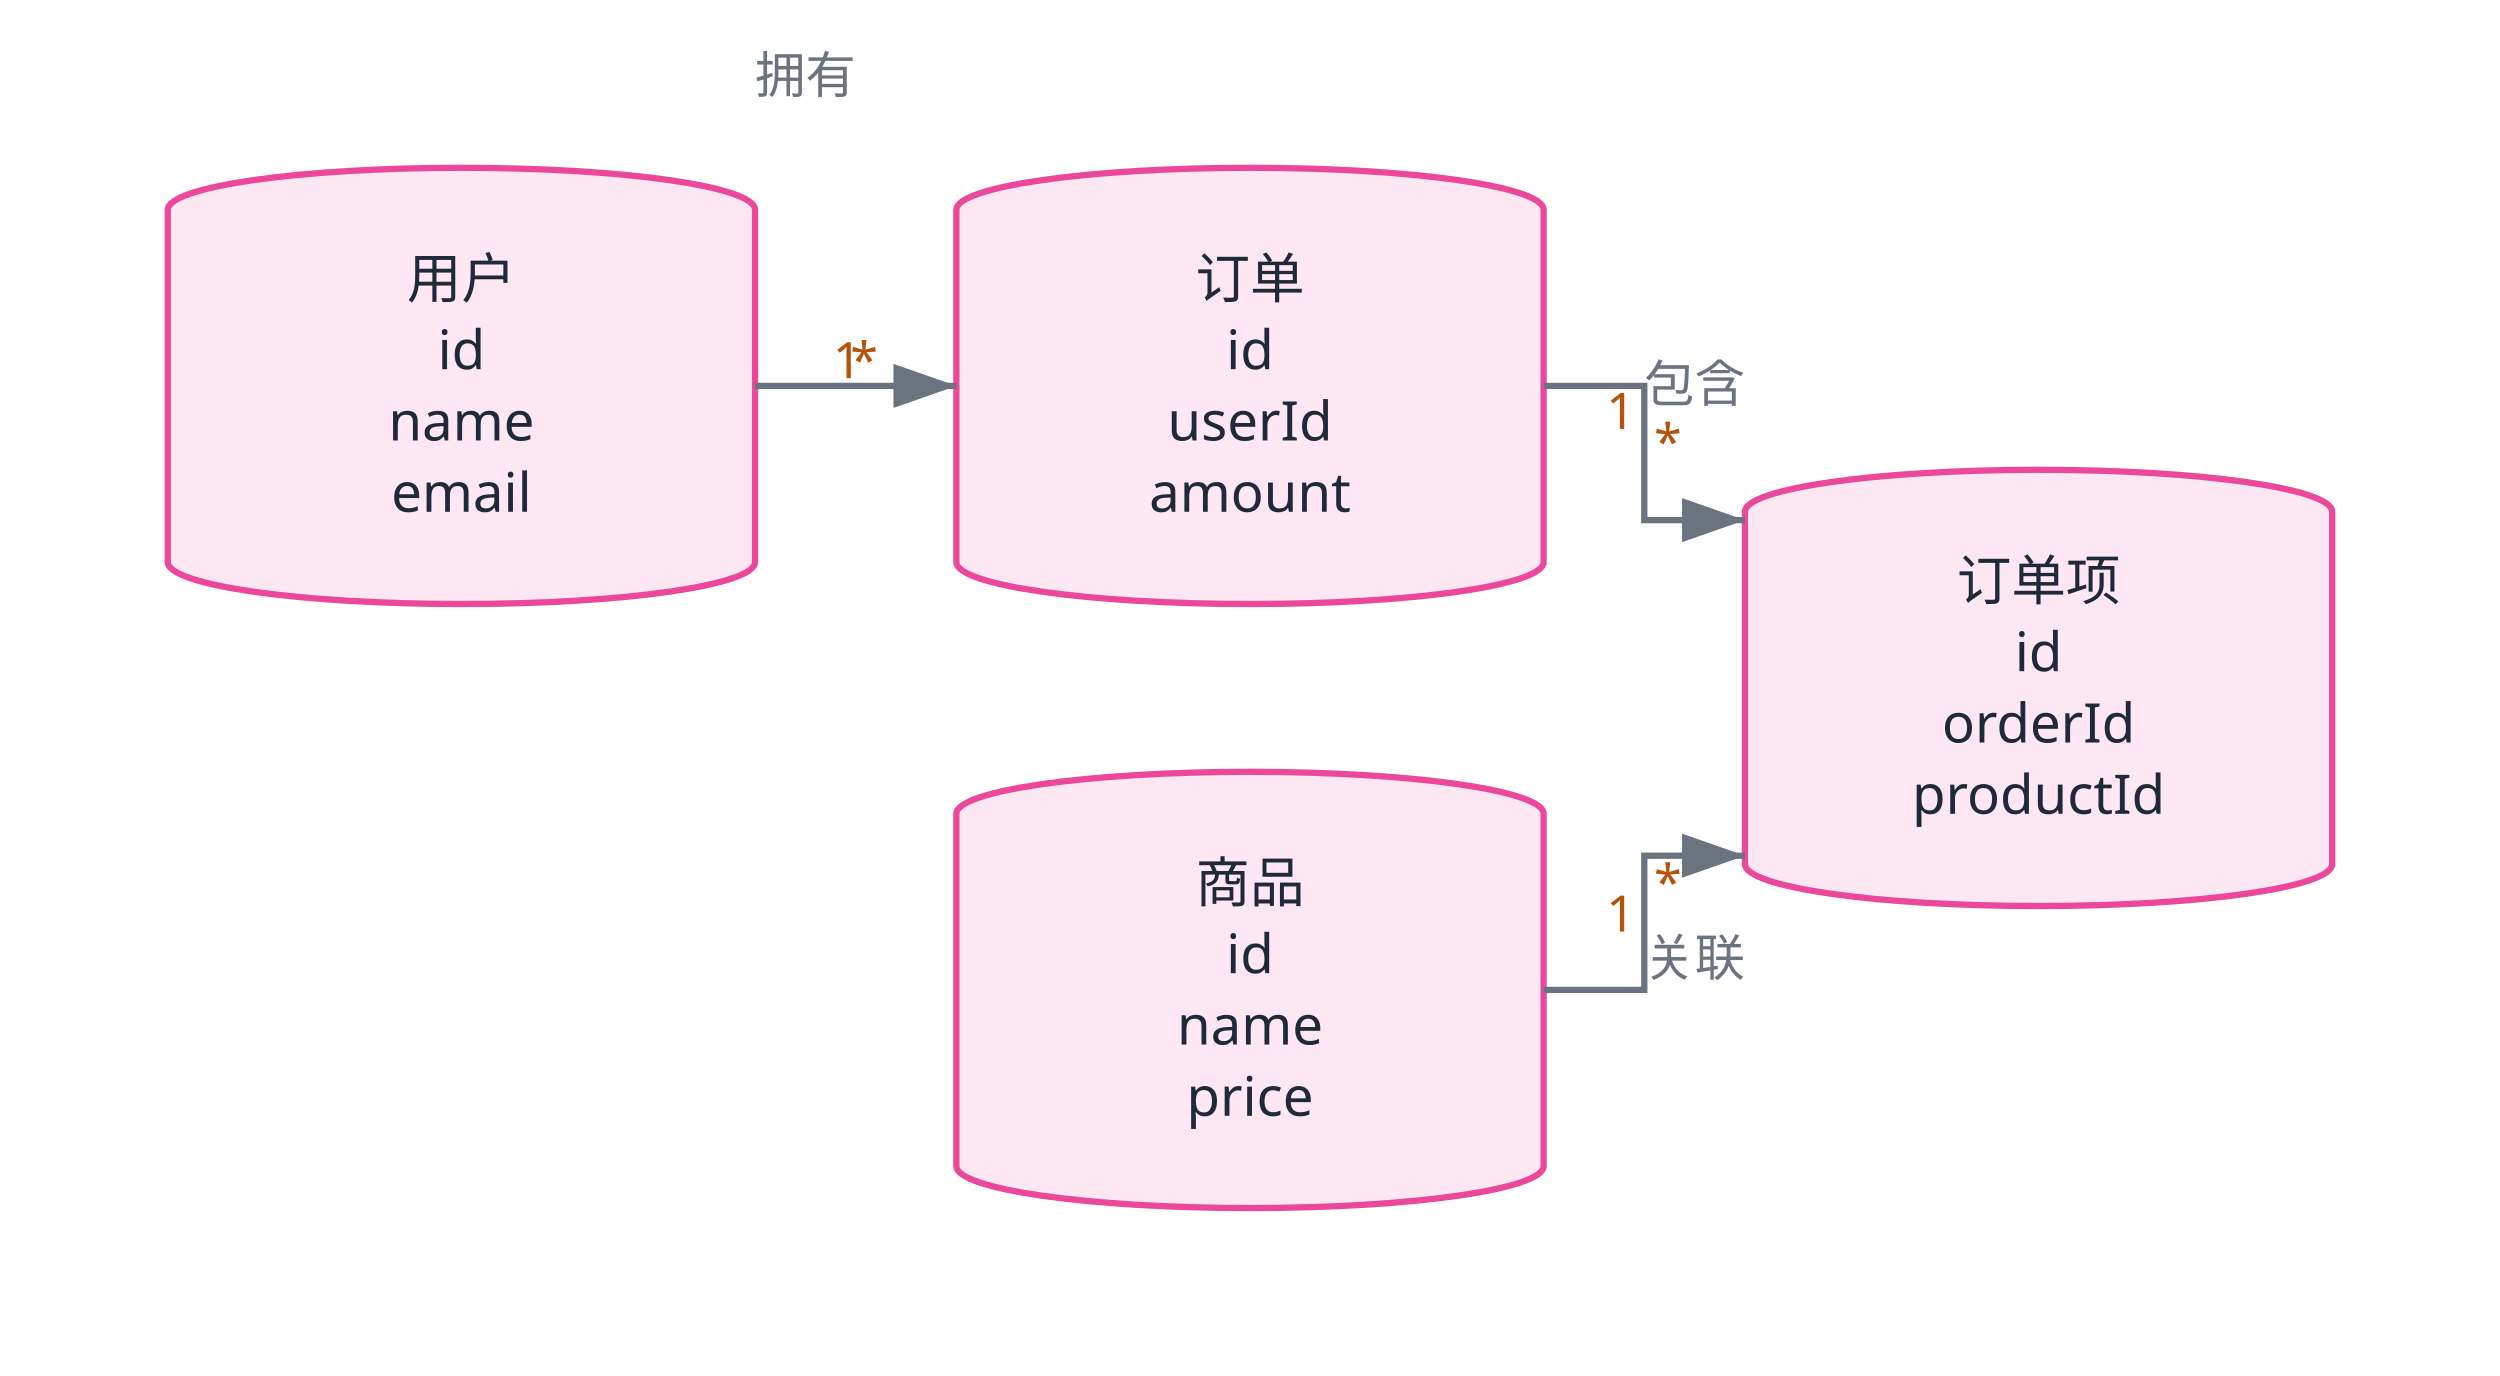
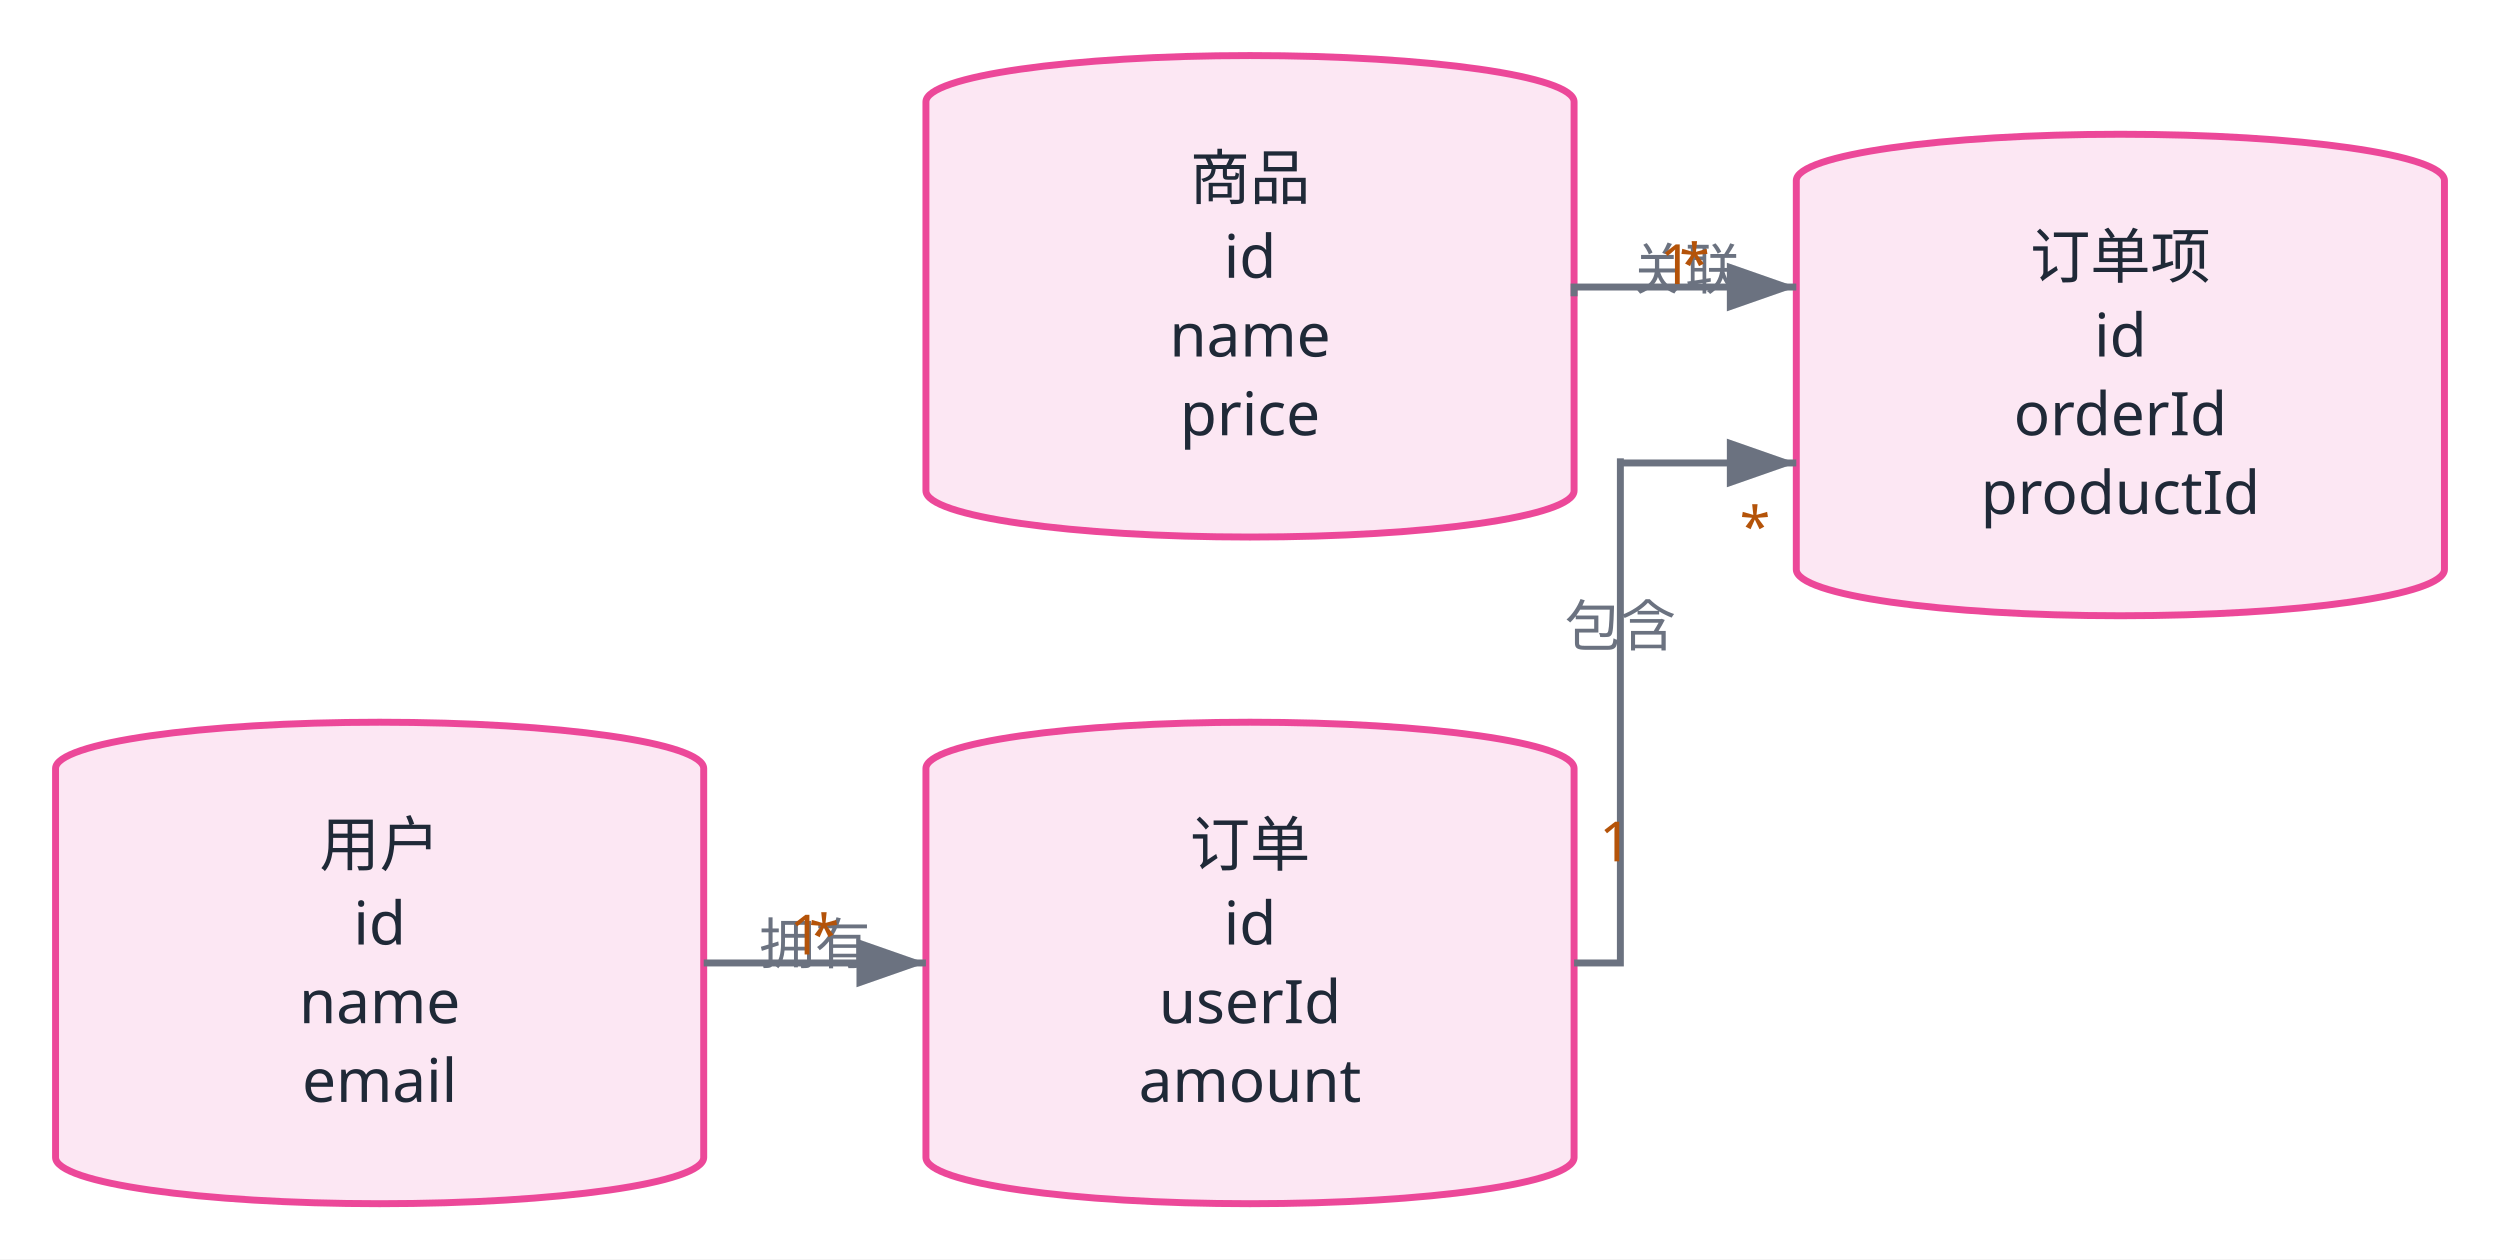
- <svg xmlns="http://www.w3.org/2000/svg" width="596" height="328" viewBox="0 0 596 328">
+ <svg xmlns="http://www.w3.org/2000/svg" width="540" height="272" viewBox="0 0 540 272">
  <defs>
    <marker id="arrowhead" markerWidth="10" markerHeight="7" refX="10" refY="3.5" orient="auto">
      <polygon points="0 0, 10 3.5, 0 7" fill="#6b7280" />
    </marker>
    <marker id="arrowhead-purple" markerWidth="10" markerHeight="7" refX="10" refY="3.5" orient="auto">
      <polygon points="0 0, 10 3.5, 0 7" fill="#7c3aed" />
    </marker>
  </defs>
  <style>.lgdl-anchors,.lgdl-edge-anchors{opacity:0;pointer-events:none;transition:opacity .12s ease}.lgdl-node:hover + .lgdl-anchors,.lgdl-class:hover + .lgdl-anchors,.lgdl-group:hover + .lgdl-anchors,.lgdl-lane:hover + .lgdl-anchors{opacity:1}.lgdl-edge:hover + .lgdl-edge-anchors,.lgdl-aggregate-edge:hover + .lgdl-edge-anchors{opacity:1}.lgdl-node.lgdl-hovered + .lgdl-anchors,.lgdl-class.lgdl-hovered + .lgdl-anchors,.lgdl-group.lgdl-hovered + .lgdl-anchors,.lgdl-lane.lgdl-hovered + .lgdl-anchors{opacity:1}.lgdl-edge.lgdl-hovered + .lgdl-edge-anchors,.lgdl-aggregate-edge.lgdl-hovered + .lgdl-edge-anchors{opacity:1}.lgdl-hovered{filter:drop-shadow(0 0 3px rgba(79,70,229,.65))}</style>
-   <rect x="0" y="0" width="596" height="328" fill="#ffffff" />
+   <rect x="0" y="0" width="540" height="272" fill="#ffffff" />
  <g class="lgdl-node" data-lgdl-loc="nodes[0]">
-     <path d="M 40,50 L 40,134 A 70,10 0 0 0 180,134 L 180,50 A 70,10 0 0 0 40,50 Z" fill="#fce7f3" stroke="#ec4899" stroke-width="1.5" />
-     <text x="110" y="66.5" font-family="'Segoe UI', 'PingFang SC', 'Microsoft YaHei', sans-serif" font-size="13" fill="#1f2937" text-anchor="middle" dominant-baseline="middle">用户</text>
-     <text x="110" y="83.5" font-family="'Segoe UI', 'PingFang SC', 'Microsoft YaHei', sans-serif" font-size="13" fill="#1f2937" text-anchor="middle" dominant-baseline="middle">id</text>
-     <text x="110" y="100.5" font-family="'Segoe UI', 'PingFang SC', 'Microsoft YaHei', sans-serif" font-size="13" fill="#1f2937" text-anchor="middle" dominant-baseline="middle">name</text>
-     <text x="110" y="117.5" font-family="'Segoe UI', 'PingFang SC', 'Microsoft YaHei', sans-serif" font-size="13" fill="#1f2937" text-anchor="middle" dominant-baseline="middle">email</text>
+     <path d="M 12,166 L 12,250 A 70,10 0 0 0 152,250 L 152,166 A 70,10 0 0 0 12,166 Z" fill="#fce7f3" stroke="#ec4899" stroke-width="1.5" />
+     <text x="82" y="182.5" font-family="'Segoe UI', 'PingFang SC', 'Microsoft YaHei', sans-serif" font-size="13" fill="#1f2937" text-anchor="middle" dominant-baseline="middle">用户</text>
+     <text x="82" y="199.5" font-family="'Segoe UI', 'PingFang SC', 'Microsoft YaHei', sans-serif" font-size="13" fill="#1f2937" text-anchor="middle" dominant-baseline="middle">id</text>
+     <text x="82" y="216.5" font-family="'Segoe UI', 'PingFang SC', 'Microsoft YaHei', sans-serif" font-size="13" fill="#1f2937" text-anchor="middle" dominant-baseline="middle">name</text>
+     <text x="82" y="233.5" font-family="'Segoe UI', 'PingFang SC', 'Microsoft YaHei', sans-serif" font-size="13" fill="#1f2937" text-anchor="middle" dominant-baseline="middle">email</text>
  </g>
  <g class="lgdl-anchors">
-     <circle cx="180.0" cy="92.0" r="3" fill="#ec4899" />
-     <circle cx="180.0" cy="110.8" r="3" fill="#ec4899" />
-     <circle cx="180.0" cy="132.4" r="3" fill="#ec4899" />
-     <circle cx="159.1" cy="141.1" r="3" fill="#ec4899" />
-     <circle cx="139.5" cy="143.1" r="3" fill="#ec4899" />
-     <circle cx="123.9" cy="143.8" r="3" fill="#ec4899" />
-     <circle cx="110.0" cy="144.0" r="3" fill="#ec4899" />
-     <circle cx="96.1" cy="143.8" r="3" fill="#ec4899" />
-     <circle cx="80.5" cy="143.1" r="3" fill="#ec4899" />
-     <circle cx="60.9" cy="141.1" r="3" fill="#ec4899" />
-     <circle cx="40.0" cy="132.4" r="3" fill="#ec4899" />
-     <circle cx="40.0" cy="110.8" r="3" fill="#ec4899" />
-     <circle cx="40.0" cy="92.0" r="3" fill="#ec4899" />
-     <circle cx="40.0" cy="73.2" r="3" fill="#ec4899" />
-     <circle cx="40.0" cy="51.6" r="3" fill="#ec4899" />
-     <circle cx="60.9" cy="42.9" r="3" fill="#ec4899" />
-     <circle cx="80.5" cy="40.9" r="3" fill="#ec4899" />
-     <circle cx="96.1" cy="40.2" r="3" fill="#ec4899" />
-     <circle cx="110.0" cy="40.0" r="3" fill="#ec4899" />
-     <circle cx="123.9" cy="40.2" r="3" fill="#ec4899" />
-     <circle cx="139.5" cy="40.9" r="3" fill="#ec4899" />
-     <circle cx="159.1" cy="42.9" r="3" fill="#ec4899" />
-     <circle cx="180.0" cy="51.6" r="3" fill="#ec4899" />
-     <circle cx="180.0" cy="73.2" r="3" fill="#ec4899" />
+     <circle cx="152.0" cy="208.0" r="3" fill="#ec4899" />
+     <circle cx="152.0" cy="226.8" r="3" fill="#ec4899" />
+     <circle cx="152.0" cy="248.4" r="3" fill="#ec4899" />
+     <circle cx="131.1" cy="257.1" r="3" fill="#ec4899" />
+     <circle cx="111.5" cy="259.1" r="3" fill="#ec4899" />
+     <circle cx="95.9" cy="259.8" r="3" fill="#ec4899" />
+     <circle cx="82.0" cy="260.0" r="3" fill="#ec4899" />
+     <circle cx="68.1" cy="259.8" r="3" fill="#ec4899" />
+     <circle cx="52.5" cy="259.1" r="3" fill="#ec4899" />
+     <circle cx="32.9" cy="257.1" r="3" fill="#ec4899" />
+     <circle cx="12.0" cy="248.4" r="3" fill="#ec4899" />
+     <circle cx="12.0" cy="226.8" r="3" fill="#ec4899" />
+     <circle cx="12.0" cy="208.0" r="3" fill="#ec4899" />
+     <circle cx="12.0" cy="189.2" r="3" fill="#ec4899" />
+     <circle cx="12.0" cy="167.6" r="3" fill="#ec4899" />
+     <circle cx="32.9" cy="158.9" r="3" fill="#ec4899" />
+     <circle cx="52.5" cy="156.9" r="3" fill="#ec4899" />
+     <circle cx="68.1" cy="156.2" r="3" fill="#ec4899" />
+     <circle cx="82.0" cy="156.0" r="3" fill="#ec4899" />
+     <circle cx="95.9" cy="156.2" r="3" fill="#ec4899" />
+     <circle cx="111.5" cy="156.9" r="3" fill="#ec4899" />
+     <circle cx="131.1" cy="158.9" r="3" fill="#ec4899" />
+     <circle cx="152.0" cy="167.6" r="3" fill="#ec4899" />
+     <circle cx="152.0" cy="189.2" r="3" fill="#ec4899" />
  </g>
  <g class="lgdl-node" data-lgdl-loc="nodes[1]">
-     <path d="M 228,50 L 228,134 A 70,10 0 0 0 368,134 L 368,50 A 70,10 0 0 0 228,50 Z" fill="#fce7f3" stroke="#ec4899" stroke-width="1.5" />
-     <text x="298" y="66.5" font-family="'Segoe UI', 'PingFang SC', 'Microsoft YaHei', sans-serif" font-size="13" fill="#1f2937" text-anchor="middle" dominant-baseline="middle">订单</text>
-     <text x="298" y="83.5" font-family="'Segoe UI', 'PingFang SC', 'Microsoft YaHei', sans-serif" font-size="13" fill="#1f2937" text-anchor="middle" dominant-baseline="middle">id</text>
-     <text x="298" y="100.5" font-family="'Segoe UI', 'PingFang SC', 'Microsoft YaHei', sans-serif" font-size="13" fill="#1f2937" text-anchor="middle" dominant-baseline="middle">userId</text>
-     <text x="298" y="117.5" font-family="'Segoe UI', 'PingFang SC', 'Microsoft YaHei', sans-serif" font-size="13" fill="#1f2937" text-anchor="middle" dominant-baseline="middle">amount</text>
+     <path d="M 200,166 L 200,250 A 70,10 0 0 0 340,250 L 340,166 A 70,10 0 0 0 200,166 Z" fill="#fce7f3" stroke="#ec4899" stroke-width="1.5" />
+     <text x="270" y="182.5" font-family="'Segoe UI', 'PingFang SC', 'Microsoft YaHei', sans-serif" font-size="13" fill="#1f2937" text-anchor="middle" dominant-baseline="middle">订单</text>
+     <text x="270" y="199.5" font-family="'Segoe UI', 'PingFang SC', 'Microsoft YaHei', sans-serif" font-size="13" fill="#1f2937" text-anchor="middle" dominant-baseline="middle">id</text>
+     <text x="270" y="216.5" font-family="'Segoe UI', 'PingFang SC', 'Microsoft YaHei', sans-serif" font-size="13" fill="#1f2937" text-anchor="middle" dominant-baseline="middle">userId</text>
+     <text x="270" y="233.5" font-family="'Segoe UI', 'PingFang SC', 'Microsoft YaHei', sans-serif" font-size="13" fill="#1f2937" text-anchor="middle" dominant-baseline="middle">amount</text>
  </g>
  <g class="lgdl-anchors">
-     <circle cx="368.0" cy="92.0" r="3" fill="#ec4899" />
-     <circle cx="368.0" cy="110.8" r="3" fill="#ec4899" />
-     <circle cx="368.0" cy="132.4" r="3" fill="#ec4899" />
-     <circle cx="347.1" cy="141.1" r="3" fill="#ec4899" />
-     <circle cx="327.5" cy="143.1" r="3" fill="#ec4899" />
-     <circle cx="311.9" cy="143.8" r="3" fill="#ec4899" />
-     <circle cx="298.0" cy="144.0" r="3" fill="#ec4899" />
-     <circle cx="284.1" cy="143.8" r="3" fill="#ec4899" />
-     <circle cx="268.5" cy="143.1" r="3" fill="#ec4899" />
-     <circle cx="248.9" cy="141.1" r="3" fill="#ec4899" />
-     <circle cx="228.0" cy="132.4" r="3" fill="#ec4899" />
-     <circle cx="228.0" cy="110.8" r="3" fill="#ec4899" />
-     <circle cx="228.0" cy="92.0" r="3" fill="#ec4899" />
-     <circle cx="228.0" cy="73.2" r="3" fill="#ec4899" />
-     <circle cx="228.0" cy="51.6" r="3" fill="#ec4899" />
-     <circle cx="248.9" cy="42.9" r="3" fill="#ec4899" />
-     <circle cx="268.5" cy="40.9" r="3" fill="#ec4899" />
-     <circle cx="284.1" cy="40.2" r="3" fill="#ec4899" />
-     <circle cx="298.0" cy="40.0" r="3" fill="#ec4899" />
-     <circle cx="311.9" cy="40.2" r="3" fill="#ec4899" />
-     <circle cx="327.5" cy="40.9" r="3" fill="#ec4899" />
-     <circle cx="347.1" cy="42.9" r="3" fill="#ec4899" />
-     <circle cx="368.0" cy="51.6" r="3" fill="#ec4899" />
-     <circle cx="368.0" cy="73.2" r="3" fill="#ec4899" />
+     <circle cx="340.0" cy="208.0" r="3" fill="#ec4899" />
+     <circle cx="340.0" cy="226.8" r="3" fill="#ec4899" />
+     <circle cx="340.0" cy="248.4" r="3" fill="#ec4899" />
+     <circle cx="319.1" cy="257.1" r="3" fill="#ec4899" />
+     <circle cx="299.5" cy="259.1" r="3" fill="#ec4899" />
+     <circle cx="283.9" cy="259.8" r="3" fill="#ec4899" />
+     <circle cx="270.0" cy="260.0" r="3" fill="#ec4899" />
+     <circle cx="256.1" cy="259.8" r="3" fill="#ec4899" />
+     <circle cx="240.5" cy="259.1" r="3" fill="#ec4899" />
+     <circle cx="220.9" cy="257.1" r="3" fill="#ec4899" />
+     <circle cx="200.0" cy="248.4" r="3" fill="#ec4899" />
+     <circle cx="200.0" cy="226.8" r="3" fill="#ec4899" />
+     <circle cx="200.0" cy="208.0" r="3" fill="#ec4899" />
+     <circle cx="200.0" cy="189.2" r="3" fill="#ec4899" />
+     <circle cx="200.0" cy="167.6" r="3" fill="#ec4899" />
+     <circle cx="220.9" cy="158.9" r="3" fill="#ec4899" />
+     <circle cx="240.5" cy="156.9" r="3" fill="#ec4899" />
+     <circle cx="256.1" cy="156.2" r="3" fill="#ec4899" />
+     <circle cx="270.0" cy="156.0" r="3" fill="#ec4899" />
+     <circle cx="283.9" cy="156.2" r="3" fill="#ec4899" />
+     <circle cx="299.5" cy="156.9" r="3" fill="#ec4899" />
+     <circle cx="319.1" cy="158.9" r="3" fill="#ec4899" />
+     <circle cx="340.0" cy="167.6" r="3" fill="#ec4899" />
+     <circle cx="340.0" cy="189.2" r="3" fill="#ec4899" />
  </g>
  <g class="lgdl-node" data-lgdl-loc="nodes[2]">
-     <path d="M 228,194 L 228,278 A 70,10 0 0 0 368,278 L 368,194 A 70,10 0 0 0 228,194 Z" fill="#fce7f3" stroke="#ec4899" stroke-width="1.5" />
-     <text x="298" y="210.5" font-family="'Segoe UI', 'PingFang SC', 'Microsoft YaHei', sans-serif" font-size="13" fill="#1f2937" text-anchor="middle" dominant-baseline="middle">商品</text>
-     <text x="298" y="227.5" font-family="'Segoe UI', 'PingFang SC', 'Microsoft YaHei', sans-serif" font-size="13" fill="#1f2937" text-anchor="middle" dominant-baseline="middle">id</text>
-     <text x="298" y="244.5" font-family="'Segoe UI', 'PingFang SC', 'Microsoft YaHei', sans-serif" font-size="13" fill="#1f2937" text-anchor="middle" dominant-baseline="middle">name</text>
-     <text x="298" y="261.5" font-family="'Segoe UI', 'PingFang SC', 'Microsoft YaHei', sans-serif" font-size="13" fill="#1f2937" text-anchor="middle" dominant-baseline="middle">price</text>
+     <path d="M 200,22 L 200,106 A 70,10 0 0 0 340,106 L 340,22 A 70,10 0 0 0 200,22 Z" fill="#fce7f3" stroke="#ec4899" stroke-width="1.5" />
+     <text x="270" y="38.5" font-family="'Segoe UI', 'PingFang SC', 'Microsoft YaHei', sans-serif" font-size="13" fill="#1f2937" text-anchor="middle" dominant-baseline="middle">商品</text>
+     <text x="270" y="55.5" font-family="'Segoe UI', 'PingFang SC', 'Microsoft YaHei', sans-serif" font-size="13" fill="#1f2937" text-anchor="middle" dominant-baseline="middle">id</text>
+     <text x="270" y="72.5" font-family="'Segoe UI', 'PingFang SC', 'Microsoft YaHei', sans-serif" font-size="13" fill="#1f2937" text-anchor="middle" dominant-baseline="middle">name</text>
+     <text x="270" y="89.5" font-family="'Segoe UI', 'PingFang SC', 'Microsoft YaHei', sans-serif" font-size="13" fill="#1f2937" text-anchor="middle" dominant-baseline="middle">price</text>
  </g>
  <g class="lgdl-anchors">
-     <circle cx="368.0" cy="236.0" r="3" fill="#ec4899" />
-     <circle cx="368.0" cy="254.8" r="3" fill="#ec4899" />
-     <circle cx="368.0" cy="276.4" r="3" fill="#ec4899" />
-     <circle cx="347.1" cy="285.1" r="3" fill="#ec4899" />
-     <circle cx="327.5" cy="287.1" r="3" fill="#ec4899" />
-     <circle cx="311.9" cy="287.8" r="3" fill="#ec4899" />
-     <circle cx="298.0" cy="288.0" r="3" fill="#ec4899" />
-     <circle cx="284.1" cy="287.8" r="3" fill="#ec4899" />
-     <circle cx="268.5" cy="287.1" r="3" fill="#ec4899" />
-     <circle cx="248.9" cy="285.1" r="3" fill="#ec4899" />
-     <circle cx="228.0" cy="276.4" r="3" fill="#ec4899" />
-     <circle cx="228.0" cy="254.8" r="3" fill="#ec4899" />
-     <circle cx="228.0" cy="236.0" r="3" fill="#ec4899" />
-     <circle cx="228.0" cy="217.2" r="3" fill="#ec4899" />
-     <circle cx="228.0" cy="195.6" r="3" fill="#ec4899" />
-     <circle cx="248.9" cy="186.9" r="3" fill="#ec4899" />
-     <circle cx="268.5" cy="184.9" r="3" fill="#ec4899" />
-     <circle cx="284.1" cy="184.2" r="3" fill="#ec4899" />
-     <circle cx="298.0" cy="184.0" r="3" fill="#ec4899" />
-     <circle cx="311.9" cy="184.2" r="3" fill="#ec4899" />
-     <circle cx="327.5" cy="184.9" r="3" fill="#ec4899" />
-     <circle cx="347.1" cy="186.9" r="3" fill="#ec4899" />
-     <circle cx="368.0" cy="195.6" r="3" fill="#ec4899" />
-     <circle cx="368.0" cy="217.2" r="3" fill="#ec4899" />
+     <circle cx="340.0" cy="64.0" r="3" fill="#ec4899" />
+     <circle cx="340.0" cy="82.8" r="3" fill="#ec4899" />
+     <circle cx="340.0" cy="104.4" r="3" fill="#ec4899" />
+     <circle cx="319.1" cy="113.1" r="3" fill="#ec4899" />
+     <circle cx="299.5" cy="115.1" r="3" fill="#ec4899" />
+     <circle cx="283.9" cy="115.8" r="3" fill="#ec4899" />
+     <circle cx="270.0" cy="116.0" r="3" fill="#ec4899" />
+     <circle cx="256.1" cy="115.8" r="3" fill="#ec4899" />
+     <circle cx="240.5" cy="115.1" r="3" fill="#ec4899" />
+     <circle cx="220.9" cy="113.1" r="3" fill="#ec4899" />
+     <circle cx="200.0" cy="104.4" r="3" fill="#ec4899" />
+     <circle cx="200.0" cy="82.8" r="3" fill="#ec4899" />
+     <circle cx="200.0" cy="64.0" r="3" fill="#ec4899" />
+     <circle cx="200.0" cy="45.2" r="3" fill="#ec4899" />
+     <circle cx="200.0" cy="23.6" r="3" fill="#ec4899" />
+     <circle cx="220.9" cy="14.9" r="3" fill="#ec4899" />
+     <circle cx="240.5" cy="12.9" r="3" fill="#ec4899" />
+     <circle cx="256.1" cy="12.2" r="3" fill="#ec4899" />
+     <circle cx="270.0" cy="12.0" r="3" fill="#ec4899" />
+     <circle cx="283.9" cy="12.2" r="3" fill="#ec4899" />
+     <circle cx="299.5" cy="12.9" r="3" fill="#ec4899" />
+     <circle cx="319.1" cy="14.9" r="3" fill="#ec4899" />
+     <circle cx="340.0" cy="23.6" r="3" fill="#ec4899" />
+     <circle cx="340.0" cy="45.2" r="3" fill="#ec4899" />
  </g>
  <g class="lgdl-node" data-lgdl-loc="nodes[3]">
-     <path d="M 416,122 L 416,206 A 70,10 0 0 0 556,206 L 556,122 A 70,10 0 0 0 416,122 Z" fill="#fce7f3" stroke="#ec4899" stroke-width="1.5" />
-     <text x="486" y="138.5" font-family="'Segoe UI', 'PingFang SC', 'Microsoft YaHei', sans-serif" font-size="13" fill="#1f2937" text-anchor="middle" dominant-baseline="middle">订单项</text>
-     <text x="486" y="155.5" font-family="'Segoe UI', 'PingFang SC', 'Microsoft YaHei', sans-serif" font-size="13" fill="#1f2937" text-anchor="middle" dominant-baseline="middle">id</text>
-     <text x="486" y="172.5" font-family="'Segoe UI', 'PingFang SC', 'Microsoft YaHei', sans-serif" font-size="13" fill="#1f2937" text-anchor="middle" dominant-baseline="middle">orderId</text>
-     <text x="486" y="189.5" font-family="'Segoe UI', 'PingFang SC', 'Microsoft YaHei', sans-serif" font-size="13" fill="#1f2937" text-anchor="middle" dominant-baseline="middle">productId</text>
+     <path d="M 388,39 L 388,123 A 70,10 0 0 0 528,123 L 528,39 A 70,10 0 0 0 388,39 Z" fill="#fce7f3" stroke="#ec4899" stroke-width="1.5" />
+     <text x="458" y="55.5" font-family="'Segoe UI', 'PingFang SC', 'Microsoft YaHei', sans-serif" font-size="13" fill="#1f2937" text-anchor="middle" dominant-baseline="middle">订单项</text>
+     <text x="458" y="72.5" font-family="'Segoe UI', 'PingFang SC', 'Microsoft YaHei', sans-serif" font-size="13" fill="#1f2937" text-anchor="middle" dominant-baseline="middle">id</text>
+     <text x="458" y="89.5" font-family="'Segoe UI', 'PingFang SC', 'Microsoft YaHei', sans-serif" font-size="13" fill="#1f2937" text-anchor="middle" dominant-baseline="middle">orderId</text>
+     <text x="458" y="106.5" font-family="'Segoe UI', 'PingFang SC', 'Microsoft YaHei', sans-serif" font-size="13" fill="#1f2937" text-anchor="middle" dominant-baseline="middle">productId</text>
  </g>
  <g class="lgdl-anchors">
-     <circle cx="556.0" cy="164.0" r="3" fill="#ec4899" />
-     <circle cx="556.0" cy="182.8" r="3" fill="#ec4899" />
-     <circle cx="556.0" cy="204.4" r="3" fill="#ec4899" />
-     <circle cx="535.1" cy="213.1" r="3" fill="#ec4899" />
-     <circle cx="515.5" cy="215.1" r="3" fill="#ec4899" />
-     <circle cx="499.9" cy="215.8" r="3" fill="#ec4899" />
-     <circle cx="486.0" cy="216.0" r="3" fill="#ec4899" />
-     <circle cx="472.1" cy="215.8" r="3" fill="#ec4899" />
-     <circle cx="456.5" cy="215.1" r="3" fill="#ec4899" />
-     <circle cx="436.9" cy="213.1" r="3" fill="#ec4899" />
-     <circle cx="416.0" cy="204.4" r="3" fill="#ec4899" />
-     <circle cx="416.0" cy="182.8" r="3" fill="#ec4899" />
-     <circle cx="416.0" cy="164.0" r="3" fill="#ec4899" />
-     <circle cx="416.0" cy="145.2" r="3" fill="#ec4899" />
-     <circle cx="416.0" cy="123.6" r="3" fill="#ec4899" />
-     <circle cx="436.9" cy="114.9" r="3" fill="#ec4899" />
-     <circle cx="456.5" cy="112.9" r="3" fill="#ec4899" />
-     <circle cx="472.1" cy="112.2" r="3" fill="#ec4899" />
-     <circle cx="486.0" cy="112.0" r="3" fill="#ec4899" />
-     <circle cx="499.9" cy="112.2" r="3" fill="#ec4899" />
-     <circle cx="515.5" cy="112.9" r="3" fill="#ec4899" />
-     <circle cx="535.1" cy="114.9" r="3" fill="#ec4899" />
-     <circle cx="556.0" cy="123.6" r="3" fill="#ec4899" />
-     <circle cx="556.0" cy="145.2" r="3" fill="#ec4899" />
+     <circle cx="528.0" cy="81.0" r="3" fill="#ec4899" />
+     <circle cx="528.0" cy="99.8" r="3" fill="#ec4899" />
+     <circle cx="528.0" cy="121.4" r="3" fill="#ec4899" />
+     <circle cx="507.1" cy="130.1" r="3" fill="#ec4899" />
+     <circle cx="487.5" cy="132.1" r="3" fill="#ec4899" />
+     <circle cx="471.9" cy="132.8" r="3" fill="#ec4899" />
+     <circle cx="458.0" cy="133.0" r="3" fill="#ec4899" />
+     <circle cx="444.1" cy="132.8" r="3" fill="#ec4899" />
+     <circle cx="428.5" cy="132.1" r="3" fill="#ec4899" />
+     <circle cx="408.9" cy="130.1" r="3" fill="#ec4899" />
+     <circle cx="388.0" cy="121.4" r="3" fill="#ec4899" />
+     <circle cx="388.0" cy="99.8" r="3" fill="#ec4899" />
+     <circle cx="388.0" cy="81.0" r="3" fill="#ec4899" />
+     <circle cx="388.0" cy="62.2" r="3" fill="#ec4899" />
+     <circle cx="388.0" cy="40.6" r="3" fill="#ec4899" />
+     <circle cx="408.9" cy="31.9" r="3" fill="#ec4899" />
+     <circle cx="428.5" cy="29.9" r="3" fill="#ec4899" />
+     <circle cx="444.1" cy="29.2" r="3" fill="#ec4899" />
+     <circle cx="458.0" cy="29.0" r="3" fill="#ec4899" />
+     <circle cx="471.9" cy="29.2" r="3" fill="#ec4899" />
+     <circle cx="487.5" cy="29.9" r="3" fill="#ec4899" />
+     <circle cx="507.1" cy="31.9" r="3" fill="#ec4899" />
+     <circle cx="528.0" cy="40.6" r="3" fill="#ec4899" />
+     <circle cx="528.0" cy="62.2" r="3" fill="#ec4899" />
  </g>
  <g class="lgdl-edge" data-lgdl-loc="edges[0]">
-     <path d="M 180,92 L 204,92 L 228,92" fill="none" stroke="#6b7280" stroke-width="1.5" marker-end="url(#arrowhead)" />
-     <text x="192" y="18" font-family="'Segoe UI', 'PingFang SC', 'Microsoft YaHei', sans-serif" font-size="12" fill="#6b7280" text-anchor="middle" dominant-baseline="middle">拥有</text>
-     <text x="202" y="86" font-family="'Segoe UI', 'PingFang SC', 'Microsoft YaHei', sans-serif" font-size="12" fill="#b45309" text-anchor="middle" dominant-baseline="middle">1</text>
-     <text x="206" y="86" font-family="'Segoe UI', 'PingFang SC', 'Microsoft YaHei', sans-serif" font-size="12" fill="#b45309" text-anchor="middle" dominant-baseline="middle">*</text>
+     <path d="M 152,208 L 200,208" fill="none" stroke="#6b7280" stroke-width="1.5" marker-end="url(#arrowhead)" />
+     <text x="176" y="204" font-family="'Segoe UI', 'PingFang SC', 'Microsoft YaHei', sans-serif" font-size="12" fill="#6b7280" text-anchor="middle" dominant-baseline="middle">拥有</text>
+     <text x="174" y="202" font-family="'Segoe UI', 'PingFang SC', 'Microsoft YaHei', sans-serif" font-size="12" fill="#b45309" text-anchor="middle" dominant-baseline="middle">1</text>
+     <text x="178" y="202" font-family="'Segoe UI', 'PingFang SC', 'Microsoft YaHei', sans-serif" font-size="12" fill="#b45309" text-anchor="middle" dominant-baseline="middle">*</text>
  </g>
  <g class="lgdl-edge-anchors">
-     <circle cx="180.0" cy="92.0" r="3.5" fill="#6b7280" />
-     <circle cx="228.0" cy="92.0" r="3.5" fill="#6b7280" />
+     <circle cx="152.0" cy="208.0" r="3.5" fill="#6b7280" />
+     <circle cx="200.0" cy="208.0" r="3.5" fill="#6b7280" />
  </g>
  <g class="lgdl-edge" data-lgdl-loc="edges[1]">
-     <path d="M 368,92 L 392,92 L 392,124 L 416,124" fill="none" stroke="#6b7280" stroke-width="1.5" marker-end="url(#arrowhead)" />
-     <text x="404" y="91.585" font-family="'Segoe UI', 'PingFang SC', 'Microsoft YaHei', sans-serif" font-size="12" fill="#6b7280" text-anchor="middle" dominant-baseline="middle">包含</text>
-     <text x="386.378" y="98.093" font-family="'Segoe UI', 'PingFang SC', 'Microsoft YaHei', sans-serif" font-size="12" fill="#b45309" text-anchor="middle" dominant-baseline="middle">1</text>
-     <text x="397.622" y="105.492" font-family="'Segoe UI', 'PingFang SC', 'Microsoft YaHei', sans-serif" font-size="12" fill="#b45309" text-anchor="middle" dominant-baseline="middle">*</text>
+     <path d="M 340,208 L 350,208 L 350,99 L 350,100 L 388,100" fill="none" stroke="#6b7280" stroke-width="1.5" marker-end="url(#arrowhead)" />
+     <text x="350" y="135.333" font-family="'Segoe UI', 'PingFang SC', 'Microsoft YaHei', sans-serif" font-size="12" fill="#6b7280" text-anchor="middle" dominant-baseline="middle">包含</text>
+     <text x="348.918" y="181.889" font-family="'Segoe UI', 'PingFang SC', 'Microsoft YaHei', sans-serif" font-size="12" fill="#b45309" text-anchor="middle" dominant-baseline="middle">1</text>
+     <text x="379.082" y="113.868" font-family="'Segoe UI', 'PingFang SC', 'Microsoft YaHei', sans-serif" font-size="12" fill="#b45309" text-anchor="middle" dominant-baseline="middle">*</text>
  </g>
  <g class="lgdl-edge-anchors">
-     <circle cx="368.0" cy="92.0" r="3.5" fill="#6b7280" />
-     <circle cx="416.0" cy="123.6" r="3.5" fill="#6b7280" />
+     <circle cx="340.0" cy="208.0" r="3.5" fill="#6b7280" />
+     <circle cx="388.0" cy="99.8" r="3.5" fill="#6b7280" />
  </g>
  <g class="lgdl-edge" data-lgdl-loc="edges[2]">
-     <path d="M 368,236 L 392,236 L 392,204 L 416,204" fill="none" stroke="#6b7280" stroke-width="1.5" marker-end="url(#arrowhead)" />
-     <text x="404" y="228.415" font-family="'Segoe UI', 'PingFang SC', 'Microsoft YaHei', sans-serif" font-size="12" fill="#6b7280" text-anchor="middle" dominant-baseline="middle">关联</text>
-     <text x="386.378" y="217.907" font-family="'Segoe UI', 'PingFang SC', 'Microsoft YaHei', sans-serif" font-size="12" fill="#b45309" text-anchor="middle" dominant-baseline="middle">1</text>
-     <text x="397.622" y="210.508" font-family="'Segoe UI', 'PingFang SC', 'Microsoft YaHei', sans-serif" font-size="12" fill="#b45309" text-anchor="middle" dominant-baseline="middle">*</text>
+     <path d="M 340,64 L 340,62 L 388,62" fill="none" stroke="#6b7280" stroke-width="1.5" marker-end="url(#arrowhead)" />
+     <text x="364" y="58.244" font-family="'Segoe UI', 'PingFang SC', 'Microsoft YaHei', sans-serif" font-size="12" fill="#6b7280" text-anchor="middle" dominant-baseline="middle">关联</text>
+     <text x="361.985" y="57.196" font-family="'Segoe UI', 'PingFang SC', 'Microsoft YaHei', sans-serif" font-size="12" fill="#b45309" text-anchor="middle" dominant-baseline="middle">1</text>
+     <text x="366.015" y="57.048" font-family="'Segoe UI', 'PingFang SC', 'Microsoft YaHei', sans-serif" font-size="12" fill="#b45309" text-anchor="middle" dominant-baseline="middle">*</text>
  </g>
  <g class="lgdl-edge-anchors">
-     <circle cx="368.0" cy="236.0" r="3.5" fill="#6b7280" />
-     <circle cx="416.0" cy="204.4" r="3.5" fill="#6b7280" />
+     <circle cx="340.0" cy="64.0" r="3.5" fill="#6b7280" />
+     <circle cx="388.0" cy="62.2" r="3.5" fill="#6b7280" />
  </g>
</svg>
